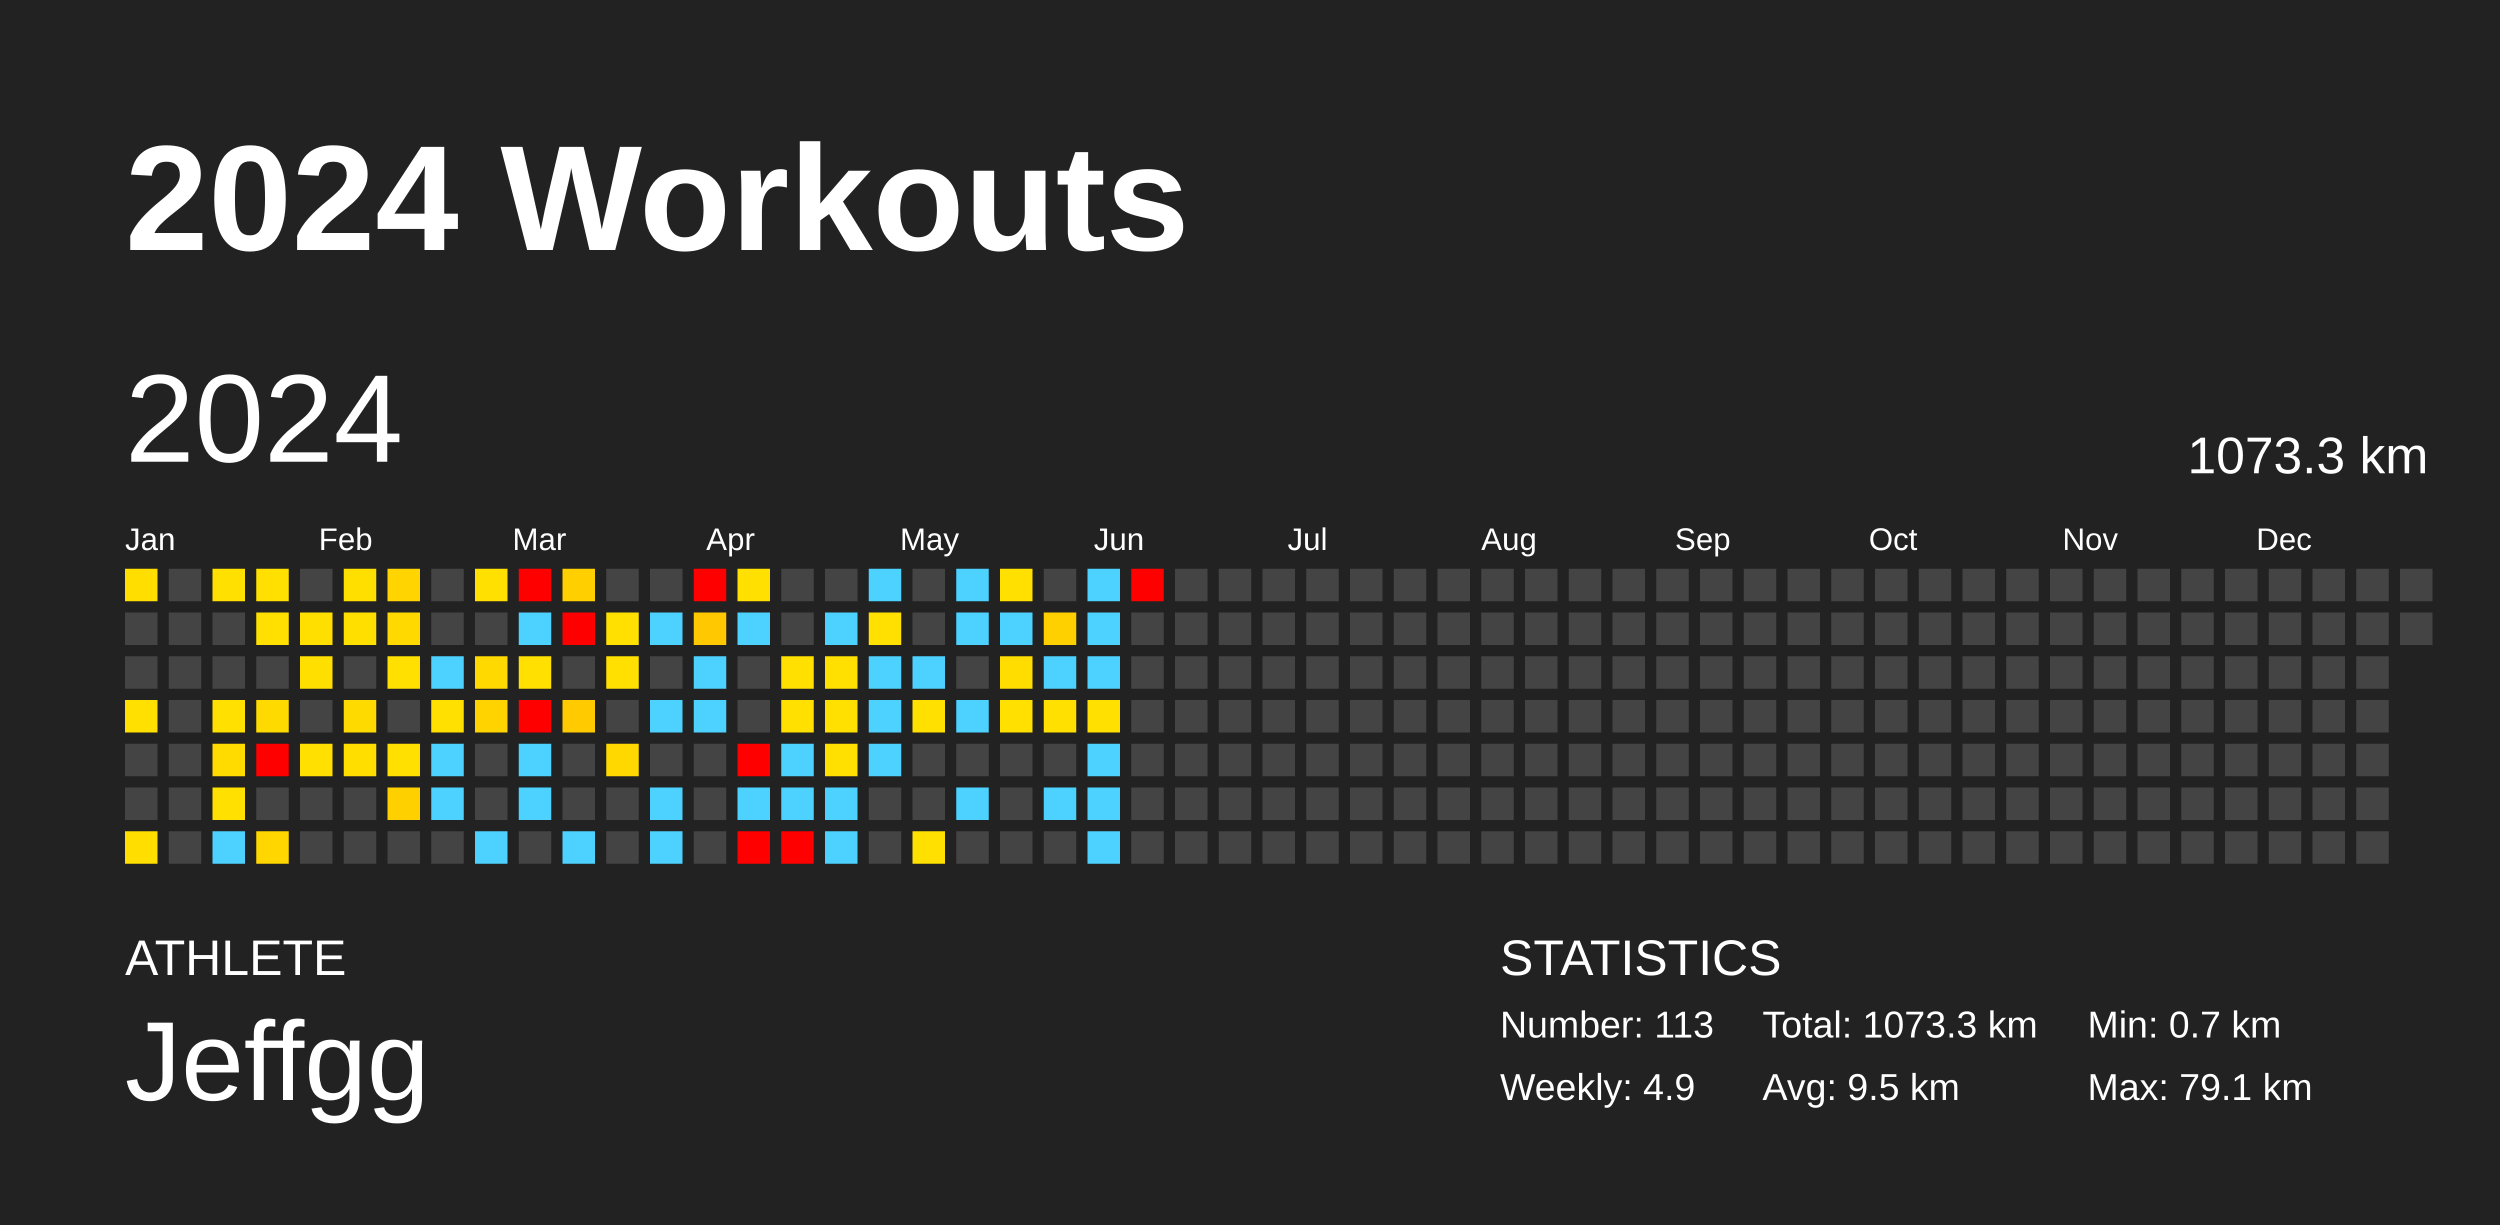
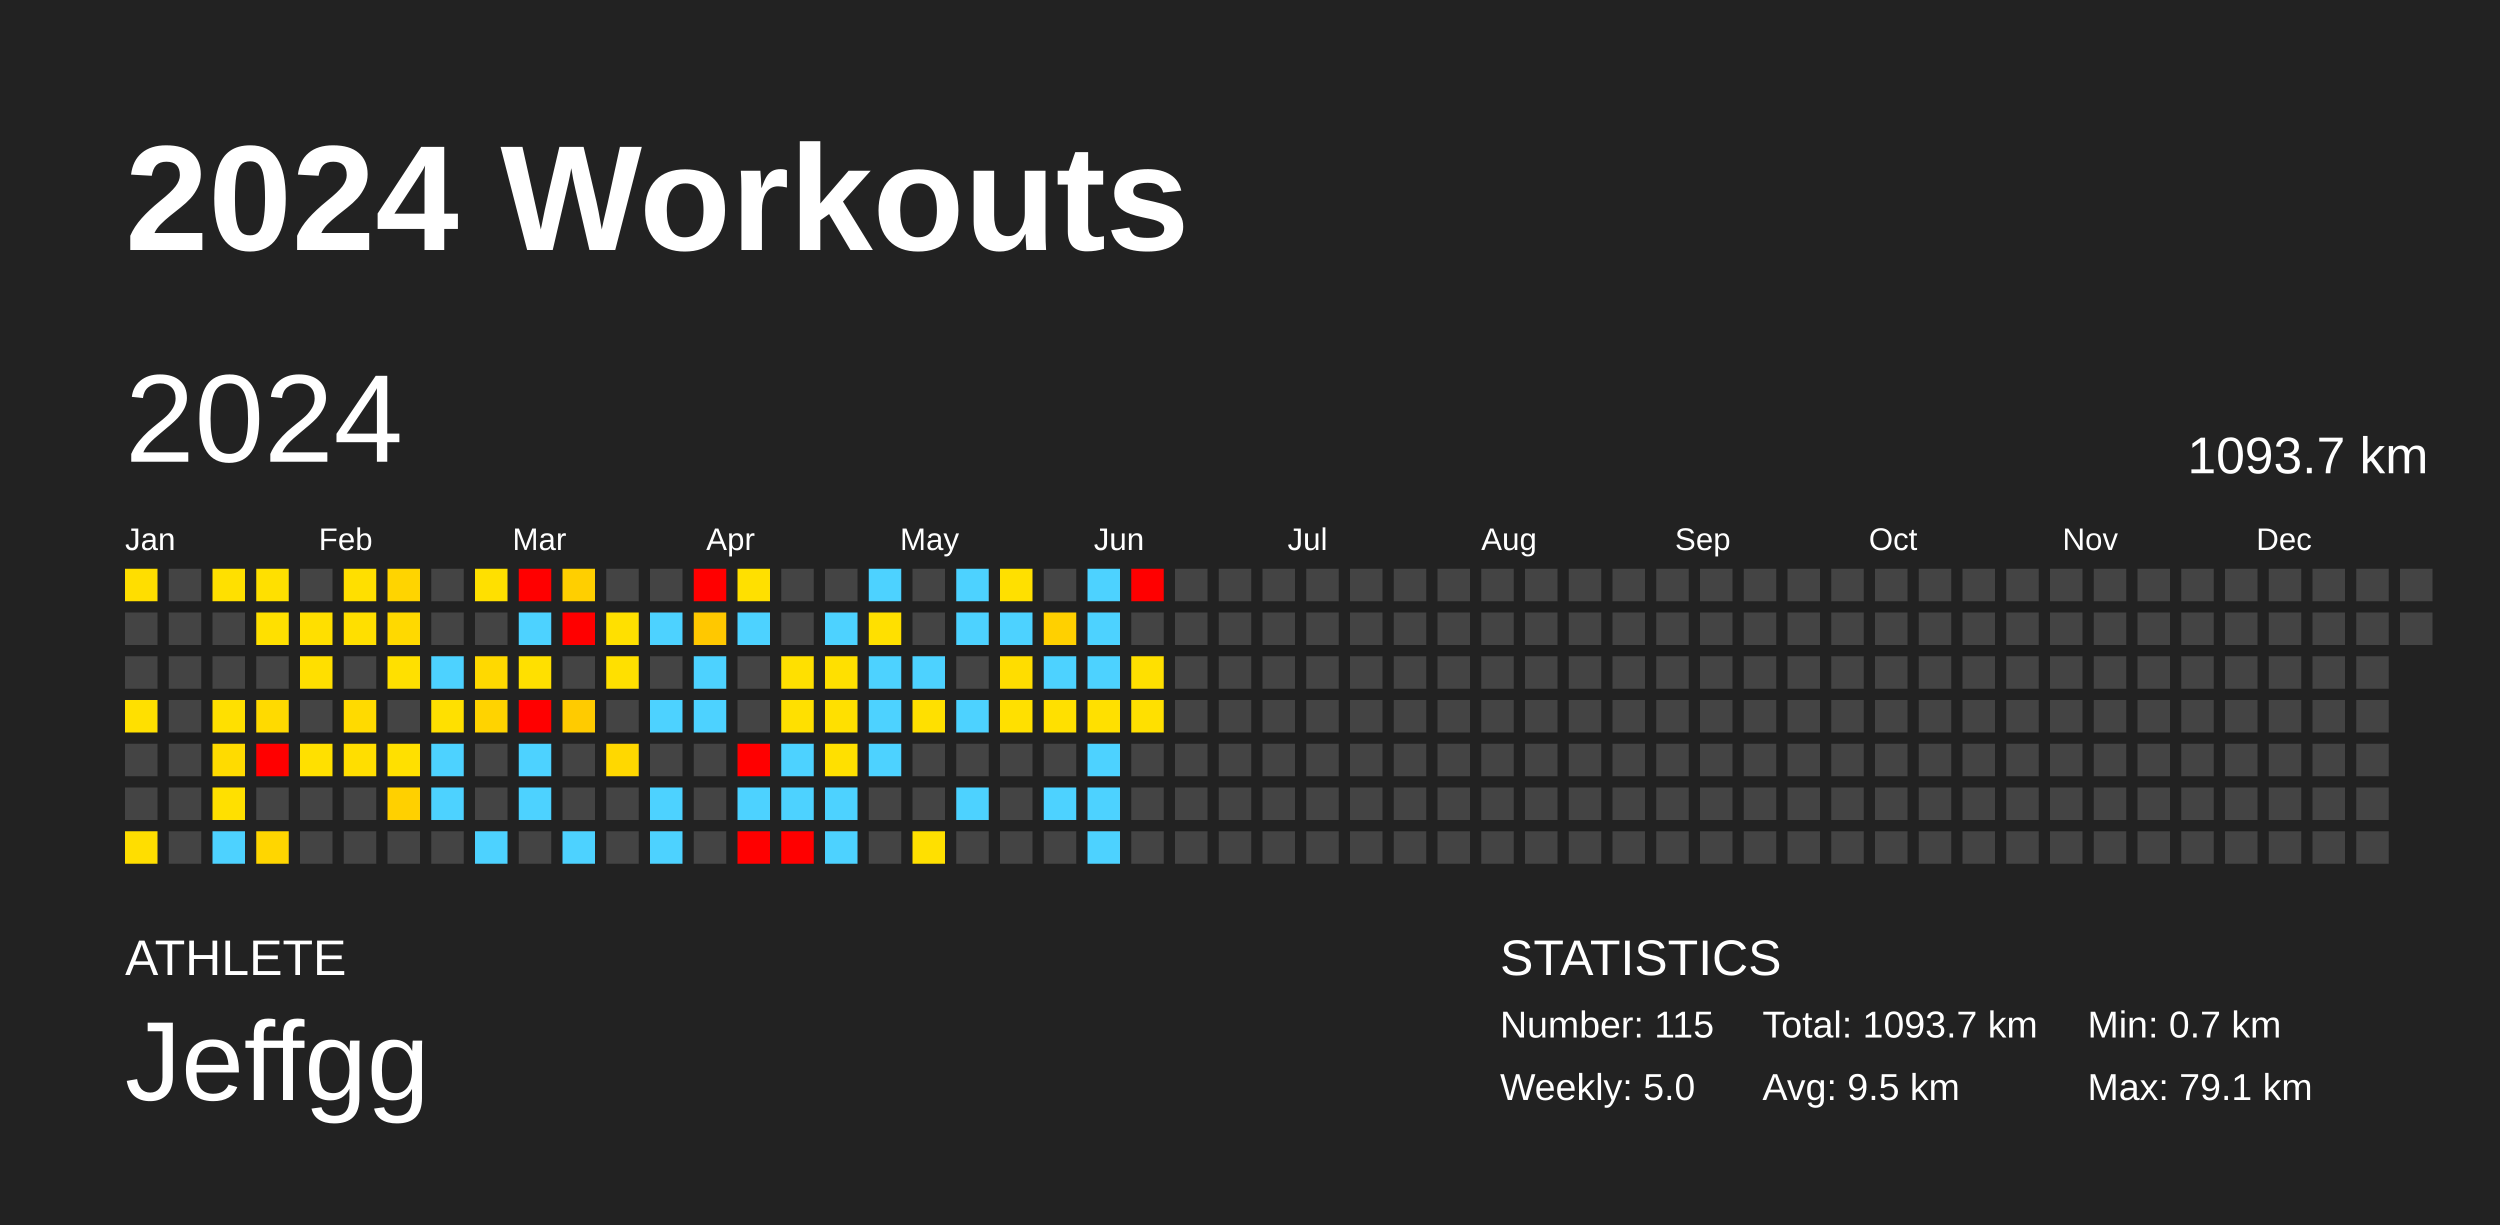
<svg xmlns="http://www.w3.org/2000/svg" baseProfile="full" height="98mm" version="1.1" viewBox="0,0,200,98" width="200mm">
  <defs />
  <rect fill="#222222" height="98" width="200" x="0" y="0" />
  <text fill="#FFFFFF" style="font-size:12px; font-family:Arial; font-weight:bold;" x="10" y="20">2024 Workouts</text>
  <text fill="#FFFFFF" style="font-size:4px; font-family:Arial" x="10" y="78">ATHLETE</text>
  <text fill="#FFFFFF" style="font-size:9px; font-family:Arial" x="10" y="88">Jeffgg</text>
  <text fill="#FFFFFF" style="font-size:4px; font-family:Arial" x="120" y="78">STATISTICS</text>
-   <text fill="#FFFFFF" style="font-size:3px; font-family:Arial" x="120" y="83">Number: 113</text>
-   <text fill="#FFFFFF" style="font-size:3px; font-family:Arial" x="120" y="88">Weekly: 4.9</text>
-   <text fill="#FFFFFF" style="font-size:3px; font-family:Arial" x="141" y="83">Total: 1073.3 km</text>
+   <text fill="#FFFFFF" style="font-size:3px; font-family:Arial" x="120" y="83">Number: 115</text>
+   <text fill="#FFFFFF" style="font-size:3px; font-family:Arial" x="120" y="88">Weekly: 5.0</text>
+   <text fill="#FFFFFF" style="font-size:3px; font-family:Arial" x="141" y="83">Total: 1093.7 km</text>
  <text fill="#FFFFFF" style="font-size:3px; font-family:Arial" x="141" y="88">Avg: 9.5 km</text>
  <text fill="#FFFFFF" style="font-size:3px; font-family:Arial" x="167" y="83">Min: 0.7 km</text>
  <text fill="#FFFFFF" style="font-size:3px; font-family:Arial" x="167" y="88">Max: 79.1 km</text>
  <text dominant-baseline="hanging" fill="#FFFFFF" style="font-size:10.0px; font-family:Arial;" x="10" y="30">2024</text>
-   <text dominant-baseline="hanging" fill="#FFFFFF" style="font-size:4.125px; font-family:Arial;" x="175" y="35">1073.3 km</text>
+   <text dominant-baseline="hanging" fill="#FFFFFF" style="font-size:4.125px; font-family:Arial;" x="175" y="35">1093.7 km</text>
  <text fill="#FFFFFF" style="font-size:2.5px; font-family:Arial" x="10.0" y="44">Jan</text>
  <text fill="#FFFFFF" style="font-size:2.5px; font-family:Arial" x="25.5" y="44">Feb</text>
  <text fill="#FFFFFF" style="font-size:2.5px; font-family:Arial" x="41.0" y="44">Mar</text>
  <text fill="#FFFFFF" style="font-size:2.5px; font-family:Arial" x="56.5" y="44">Apr</text>
  <text fill="#FFFFFF" style="font-size:2.5px; font-family:Arial" x="72.0" y="44">May</text>
  <text fill="#FFFFFF" style="font-size:2.5px; font-family:Arial" x="87.5" y="44">Jun</text>
  <text fill="#FFFFFF" style="font-size:2.5px; font-family:Arial" x="103.0" y="44">Jul</text>
  <text fill="#FFFFFF" style="font-size:2.5px; font-family:Arial" x="118.5" y="44">Aug</text>
  <text fill="#FFFFFF" style="font-size:2.5px; font-family:Arial" x="134.0" y="44">Sep</text>
  <text fill="#FFFFFF" style="font-size:2.5px; font-family:Arial" x="149.5" y="44">Oct</text>
  <text fill="#FFFFFF" style="font-size:2.5px; font-family:Arial" x="165.0" y="44">Nov</text>
  <text fill="#FFFFFF" style="font-size:2.5px; font-family:Arial" x="180.5" y="44">Dec</text>
  <rect fill="#ffde00" height="2.6" width="2.6" x="10.0" y="45.5" />
  <rect fill="#444444" height="2.6" width="2.6" x="10.0" y="49.0" />
  <rect fill="#444444" height="2.6" width="2.6" x="10.0" y="52.5" />
  <rect fill="#ffe000" height="2.6" width="2.6" x="10.0" y="56.0" />
  <rect fill="#444444" height="2.6" width="2.6" x="10.0" y="59.5" />
  <rect fill="#444444" height="2.6" width="2.6" x="10.0" y="63.0" />
  <rect fill="#ffde00" height="2.6" width="2.6" x="10.0" y="66.5" />
  <rect fill="#444444" height="2.6" width="2.6" x="13.5" y="45.5" />
  <rect fill="#444444" height="2.6" width="2.6" x="13.5" y="49.0" />
  <rect fill="#444444" height="2.6" width="2.6" x="13.5" y="52.5" />
  <rect fill="#444444" height="2.6" width="2.6" x="13.5" y="56.0" />
  <rect fill="#444444" height="2.6" width="2.6" x="13.5" y="59.5" />
  <rect fill="#444444" height="2.6" width="2.6" x="13.5" y="63.0" />
  <rect fill="#444444" height="2.6" width="2.6" x="13.5" y="66.5" />
  <rect fill="#ffe000" height="2.6" width="2.6" x="17.0" y="45.5" />
  <rect fill="#444444" height="2.6" width="2.6" x="17.0" y="49.0" />
  <rect fill="#444444" height="2.6" width="2.6" x="17.0" y="52.5" />
  <rect fill="#ffe000" height="2.6" width="2.6" x="17.0" y="56.0" />
  <rect fill="#ffdb00" height="2.6" width="2.6" x="17.0" y="59.5" />
  <rect fill="#ffe000" height="2.6" width="2.6" x="17.0" y="63.0" />
  <rect fill="#4dd2ff" height="2.6" width="2.6" x="17.0" y="66.5" />
  <rect fill="#ffe000" height="2.6" width="2.6" x="20.5" y="45.5" />
  <rect fill="#ffe000" height="2.6" width="2.6" x="20.5" y="49.0" />
  <rect fill="#444444" height="2.6" width="2.6" x="20.5" y="52.5" />
  <rect fill="#ffda00" height="2.6" width="2.6" x="20.5" y="56.0" />
  <rect fill="red" height="2.6" width="2.6" x="20.5" y="59.5" />
  <rect fill="#444444" height="2.6" width="2.6" x="20.5" y="63.0" />
  <rect fill="#ffd600" height="2.6" width="2.6" x="20.5" y="66.5" />
  <rect fill="#444444" height="2.6" width="2.6" x="24.0" y="45.5" />
  <rect fill="#ffdf00" height="2.6" width="2.6" x="24.0" y="49.0" />
  <rect fill="#ffdf00" height="2.6" width="2.6" x="24.0" y="52.5" />
  <rect fill="#444444" height="2.6" width="2.6" x="24.0" y="56.0" />
  <rect fill="#ffe000" height="2.6" width="2.6" x="24.0" y="59.5" />
  <rect fill="#444444" height="2.6" width="2.6" x="24.0" y="63.0" />
  <rect fill="#444444" height="2.6" width="2.6" x="24.0" y="66.5" />
  <rect fill="#ffdf00" height="2.6" width="2.6" x="27.5" y="45.5" />
  <rect fill="#ffdf00" height="2.6" width="2.6" x="27.5" y="49.0" />
  <rect fill="#444444" height="2.6" width="2.6" x="27.5" y="52.5" />
  <rect fill="#ffda00" height="2.6" width="2.6" x="27.5" y="56.0" />
  <rect fill="#ffde00" height="2.6" width="2.6" x="27.5" y="59.5" />
  <rect fill="#444444" height="2.6" width="2.6" x="27.5" y="63.0" />
  <rect fill="#444444" height="2.6" width="2.6" x="27.5" y="66.5" />
  <rect fill="#ffd400" height="2.6" width="2.6" x="31.0" y="45.5" />
  <rect fill="#ffd900" height="2.6" width="2.6" x="31.0" y="49.0" />
  <rect fill="#ffe000" height="2.6" width="2.6" x="31.0" y="52.5" />
  <rect fill="#444444" height="2.6" width="2.6" x="31.0" y="56.0" />
  <rect fill="#ffe000" height="2.6" width="2.6" x="31.0" y="59.5" />
  <rect fill="#ffd000" height="2.6" width="2.6" x="31.0" y="63.0" />
  <rect fill="#444444" height="2.6" width="2.6" x="31.0" y="66.5" />
  <rect fill="#444444" height="2.6" width="2.6" x="34.5" y="45.5" />
  <rect fill="#444444" height="2.6" width="2.6" x="34.5" y="49.0" />
  <rect fill="#4dd2ff" height="2.6" width="2.6" x="34.5" y="52.5" />
  <rect fill="#ffe000" height="2.6" width="2.6" x="34.5" y="56.0" />
  <rect fill="#4dd2ff" height="2.6" width="2.6" x="34.5" y="59.5" />
  <rect fill="#4dd2ff" height="2.6" width="2.6" x="34.5" y="63.0" />
  <rect fill="#444444" height="2.6" width="2.6" x="34.5" y="66.5" />
  <rect fill="#ffe000" height="2.6" width="2.6" x="38.0" y="45.5" />
  <rect fill="#444444" height="2.6" width="2.6" x="38.0" y="49.0" />
  <rect fill="#ffd900" height="2.6" width="2.6" x="38.0" y="52.5" />
  <rect fill="#ffd300" height="2.6" width="2.6" x="38.0" y="56.0" />
  <rect fill="#444444" height="2.6" width="2.6" x="38.0" y="59.5" />
  <rect fill="#444444" height="2.6" width="2.6" x="38.0" y="63.0" />
  <rect fill="#4dd2ff" height="2.6" width="2.6" x="38.0" y="66.5" />
  <rect fill="red" height="2.6" width="2.6" x="41.5" y="45.5" />
  <rect fill="#4dd2ff" height="2.6" width="2.6" x="41.5" y="49.0" />
  <rect fill="#ffe000" height="2.6" width="2.6" x="41.5" y="52.5" />
  <rect fill="red" height="2.6" width="2.6" x="41.5" y="56.0" />
  <rect fill="#4dd2ff" height="2.6" width="2.6" x="41.5" y="59.5" />
  <rect fill="#4dd2ff" height="2.6" width="2.6" x="41.5" y="63.0" />
  <rect fill="#444444" height="2.6" width="2.6" x="41.5" y="66.5" />
  <rect fill="#ffcf00" height="2.6" width="2.6" x="45.0" y="45.5" />
  <rect fill="red" height="2.6" width="2.6" x="45.0" y="49.0" />
  <rect fill="#444444" height="2.6" width="2.6" x="45.0" y="52.5" />
  <rect fill="#ffcb00" height="2.6" width="2.6" x="45.0" y="56.0" />
  <rect fill="#444444" height="2.6" width="2.6" x="45.0" y="59.5" />
  <rect fill="#444444" height="2.6" width="2.6" x="45.0" y="63.0" />
  <rect fill="#4dd2ff" height="2.6" width="2.6" x="45.0" y="66.5" />
  <rect fill="#444444" height="2.6" width="2.6" x="48.5" y="45.5" />
  <rect fill="#ffe000" height="2.6" width="2.6" x="48.5" y="49.0" />
  <rect fill="#ffe000" height="2.6" width="2.6" x="48.5" y="52.5" />
  <rect fill="#444444" height="2.6" width="2.6" x="48.5" y="56.0" />
  <rect fill="#ffd800" height="2.6" width="2.6" x="48.5" y="59.5" />
  <rect fill="#444444" height="2.6" width="2.6" x="48.5" y="63.0" />
  <rect fill="#444444" height="2.6" width="2.6" x="48.5" y="66.5" />
  <rect fill="#444444" height="2.6" width="2.6" x="52.0" y="45.5" />
  <rect fill="#4dd2ff" height="2.6" width="2.6" x="52.0" y="49.0" />
  <rect fill="#444444" height="2.6" width="2.6" x="52.0" y="52.5" />
  <rect fill="#4dd2ff" height="2.6" width="2.6" x="52.0" y="56.0" />
  <rect fill="#444444" height="2.6" width="2.6" x="52.0" y="59.5" />
  <rect fill="#4dd2ff" height="2.6" width="2.6" x="52.0" y="63.0" />
  <rect fill="#4dd2ff" height="2.6" width="2.6" x="52.0" y="66.5" />
  <rect fill="red" height="2.6" width="2.6" x="55.5" y="45.5" />
  <rect fill="#ffc800" height="2.6" width="2.6" x="55.5" y="49.0" />
  <rect fill="#4dd2ff" height="2.6" width="2.6" x="55.5" y="52.5" />
  <rect fill="#4dd2ff" height="2.6" width="2.6" x="55.5" y="56.0" />
  <rect fill="#444444" height="2.6" width="2.6" x="55.5" y="59.5" />
  <rect fill="#444444" height="2.6" width="2.6" x="55.5" y="63.0" />
  <rect fill="#444444" height="2.6" width="2.6" x="55.5" y="66.5" />
  <rect fill="#ffe000" height="2.6" width="2.6" x="59.0" y="45.5" />
  <rect fill="#4dd2ff" height="2.6" width="2.6" x="59.0" y="49.0" />
  <rect fill="#444444" height="2.6" width="2.6" x="59.0" y="52.5" />
  <rect fill="#444444" height="2.6" width="2.6" x="59.0" y="56.0" />
  <rect fill="red" height="2.6" width="2.6" x="59.0" y="59.5" />
  <rect fill="#4dd2ff" height="2.6" width="2.6" x="59.0" y="63.0" />
  <rect fill="red" height="2.6" width="2.6" x="59.0" y="66.5" />
  <rect fill="#444444" height="2.6" width="2.6" x="62.5" y="45.5" />
  <rect fill="#444444" height="2.6" width="2.6" x="62.5" y="49.0" />
  <rect fill="#ffe000" height="2.6" width="2.6" x="62.5" y="52.5" />
  <rect fill="#ffe000" height="2.6" width="2.6" x="62.5" y="56.0" />
  <rect fill="#4dd2ff" height="2.6" width="2.6" x="62.5" y="59.5" />
  <rect fill="#4dd2ff" height="2.6" width="2.6" x="62.5" y="63.0" />
  <rect fill="red" height="2.6" width="2.6" x="62.5" y="66.5" />
  <rect fill="#444444" height="2.6" width="2.6" x="66.0" y="45.5" />
  <rect fill="#4dd2ff" height="2.6" width="2.6" x="66.0" y="49.0" />
  <rect fill="#ffe000" height="2.6" width="2.6" x="66.0" y="52.5" />
  <rect fill="#ffe000" height="2.6" width="2.6" x="66.0" y="56.0" />
  <rect fill="#ffe000" height="2.6" width="2.6" x="66.0" y="59.5" />
  <rect fill="#4dd2ff" height="2.6" width="2.6" x="66.0" y="63.0" />
  <rect fill="#4dd2ff" height="2.6" width="2.6" x="66.0" y="66.5" />
  <rect fill="#4dd2ff" height="2.6" width="2.6" x="69.5" y="45.5" />
  <rect fill="#ffe000" height="2.6" width="2.6" x="69.5" y="49.0" />
  <rect fill="#4dd2ff" height="2.6" width="2.6" x="69.5" y="52.5" />
  <rect fill="#4dd2ff" height="2.6" width="2.6" x="69.5" y="56.0" />
  <rect fill="#4dd2ff" height="2.6" width="2.6" x="69.5" y="59.5" />
  <rect fill="#444444" height="2.6" width="2.6" x="69.5" y="63.0" />
  <rect fill="#444444" height="2.6" width="2.6" x="69.5" y="66.5" />
  <rect fill="#444444" height="2.6" width="2.6" x="73.0" y="45.5" />
  <rect fill="#444444" height="2.6" width="2.6" x="73.0" y="49.0" />
  <rect fill="#4dd2ff" height="2.6" width="2.6" x="73.0" y="52.5" />
  <rect fill="#ffe000" height="2.6" width="2.6" x="73.0" y="56.0" />
  <rect fill="#444444" height="2.6" width="2.6" x="73.0" y="59.5" />
  <rect fill="#444444" height="2.6" width="2.6" x="73.0" y="63.0" />
  <rect fill="#ffe000" height="2.6" width="2.6" x="73.0" y="66.5" />
  <rect fill="#4dd2ff" height="2.6" width="2.6" x="76.5" y="45.5" />
  <rect fill="#4dd2ff" height="2.6" width="2.6" x="76.5" y="49.0" />
  <rect fill="#444444" height="2.6" width="2.6" x="76.5" y="52.5" />
  <rect fill="#4dd2ff" height="2.6" width="2.6" x="76.5" y="56.0" />
  <rect fill="#444444" height="2.6" width="2.6" x="76.5" y="59.5" />
  <rect fill="#4dd2ff" height="2.6" width="2.6" x="76.5" y="63.0" />
  <rect fill="#444444" height="2.6" width="2.6" x="76.5" y="66.5" />
  <rect fill="#ffe000" height="2.6" width="2.6" x="80.0" y="45.5" />
  <rect fill="#4dd2ff" height="2.6" width="2.6" x="80.0" y="49.0" />
  <rect fill="#ffdd00" height="2.6" width="2.6" x="80.0" y="52.5" />
  <rect fill="#ffe000" height="2.6" width="2.6" x="80.0" y="56.0" />
  <rect fill="#444444" height="2.6" width="2.6" x="80.0" y="59.5" />
  <rect fill="#444444" height="2.6" width="2.6" x="80.0" y="63.0" />
  <rect fill="#444444" height="2.6" width="2.6" x="80.0" y="66.5" />
  <rect fill="#444444" height="2.6" width="2.6" x="83.5" y="45.5" />
  <rect fill="#ffd000" height="2.6" width="2.6" x="83.5" y="49.0" />
  <rect fill="#4dd2ff" height="2.6" width="2.6" x="83.5" y="52.5" />
  <rect fill="#ffe000" height="2.6" width="2.6" x="83.5" y="56.0" />
  <rect fill="#444444" height="2.6" width="2.6" x="83.5" y="59.5" />
  <rect fill="#4dd2ff" height="2.6" width="2.6" x="83.5" y="63.0" />
  <rect fill="#444444" height="2.6" width="2.6" x="83.5" y="66.5" />
  <rect fill="#4dd2ff" height="2.6" width="2.6" x="87.0" y="45.5" />
  <rect fill="#4dd2ff" height="2.6" width="2.6" x="87.0" y="49.0" />
  <rect fill="#4dd2ff" height="2.6" width="2.6" x="87.0" y="52.5" />
  <rect fill="#ffe000" height="2.6" width="2.6" x="87.0" y="56.0" />
  <rect fill="#4dd2ff" height="2.6" width="2.6" x="87.0" y="59.5" />
  <rect fill="#4dd2ff" height="2.6" width="2.6" x="87.0" y="63.0" />
  <rect fill="#4dd2ff" height="2.6" width="2.6" x="87.0" y="66.5" />
  <rect fill="red" height="2.6" width="2.6" x="90.5" y="45.5" />
  <rect fill="#444444" height="2.6" width="2.6" x="90.5" y="49.0" />
-   <rect fill="#444444" height="2.6" width="2.6" x="90.5" y="52.5" />
-   <rect fill="#444444" height="2.6" width="2.6" x="90.5" y="56.0" />
+   <rect fill="#ffe000" height="2.6" width="2.6" x="90.5" y="52.5" />
+   <rect fill="#ffe000" height="2.6" width="2.6" x="90.5" y="56.0" />
  <rect fill="#444444" height="2.6" width="2.6" x="90.5" y="59.5" />
  <rect fill="#444444" height="2.6" width="2.6" x="90.5" y="63.0" />
  <rect fill="#444444" height="2.6" width="2.6" x="90.5" y="66.5" />
  <rect fill="#444444" height="2.6" width="2.6" x="94.0" y="45.5" />
  <rect fill="#444444" height="2.6" width="2.6" x="94.0" y="49.0" />
  <rect fill="#444444" height="2.6" width="2.6" x="94.0" y="52.5" />
  <rect fill="#444444" height="2.6" width="2.6" x="94.0" y="56.0" />
  <rect fill="#444444" height="2.6" width="2.6" x="94.0" y="59.5" />
  <rect fill="#444444" height="2.6" width="2.6" x="94.0" y="63.0" />
  <rect fill="#444444" height="2.6" width="2.6" x="94.0" y="66.5" />
  <rect fill="#444444" height="2.6" width="2.6" x="97.5" y="45.5" />
  <rect fill="#444444" height="2.6" width="2.6" x="97.5" y="49.0" />
  <rect fill="#444444" height="2.6" width="2.6" x="97.5" y="52.5" />
  <rect fill="#444444" height="2.6" width="2.6" x="97.5" y="56.0" />
  <rect fill="#444444" height="2.6" width="2.6" x="97.5" y="59.5" />
  <rect fill="#444444" height="2.6" width="2.6" x="97.5" y="63.0" />
  <rect fill="#444444" height="2.6" width="2.6" x="97.5" y="66.5" />
  <rect fill="#444444" height="2.6" width="2.6" x="101.0" y="45.5" />
  <rect fill="#444444" height="2.6" width="2.6" x="101.0" y="49.0" />
  <rect fill="#444444" height="2.6" width="2.6" x="101.0" y="52.5" />
  <rect fill="#444444" height="2.6" width="2.6" x="101.0" y="56.0" />
  <rect fill="#444444" height="2.6" width="2.6" x="101.0" y="59.5" />
  <rect fill="#444444" height="2.6" width="2.6" x="101.0" y="63.0" />
  <rect fill="#444444" height="2.6" width="2.6" x="101.0" y="66.5" />
  <rect fill="#444444" height="2.6" width="2.6" x="104.5" y="45.5" />
  <rect fill="#444444" height="2.6" width="2.6" x="104.5" y="49.0" />
  <rect fill="#444444" height="2.6" width="2.6" x="104.5" y="52.5" />
  <rect fill="#444444" height="2.6" width="2.6" x="104.5" y="56.0" />
  <rect fill="#444444" height="2.6" width="2.6" x="104.5" y="59.5" />
  <rect fill="#444444" height="2.6" width="2.6" x="104.5" y="63.0" />
  <rect fill="#444444" height="2.6" width="2.6" x="104.5" y="66.5" />
  <rect fill="#444444" height="2.6" width="2.6" x="108.0" y="45.5" />
  <rect fill="#444444" height="2.6" width="2.6" x="108.0" y="49.0" />
  <rect fill="#444444" height="2.6" width="2.6" x="108.0" y="52.5" />
  <rect fill="#444444" height="2.6" width="2.6" x="108.0" y="56.0" />
  <rect fill="#444444" height="2.6" width="2.6" x="108.0" y="59.5" />
  <rect fill="#444444" height="2.6" width="2.6" x="108.0" y="63.0" />
  <rect fill="#444444" height="2.6" width="2.6" x="108.0" y="66.5" />
  <rect fill="#444444" height="2.6" width="2.6" x="111.5" y="45.5" />
  <rect fill="#444444" height="2.6" width="2.6" x="111.5" y="49.0" />
  <rect fill="#444444" height="2.6" width="2.6" x="111.5" y="52.5" />
  <rect fill="#444444" height="2.6" width="2.6" x="111.5" y="56.0" />
  <rect fill="#444444" height="2.6" width="2.6" x="111.5" y="59.5" />
  <rect fill="#444444" height="2.6" width="2.6" x="111.5" y="63.0" />
  <rect fill="#444444" height="2.6" width="2.6" x="111.5" y="66.5" />
  <rect fill="#444444" height="2.6" width="2.6" x="115.0" y="45.5" />
  <rect fill="#444444" height="2.6" width="2.6" x="115.0" y="49.0" />
  <rect fill="#444444" height="2.6" width="2.6" x="115.0" y="52.5" />
  <rect fill="#444444" height="2.6" width="2.6" x="115.0" y="56.0" />
  <rect fill="#444444" height="2.6" width="2.6" x="115.0" y="59.5" />
  <rect fill="#444444" height="2.6" width="2.6" x="115.0" y="63.0" />
  <rect fill="#444444" height="2.6" width="2.6" x="115.0" y="66.5" />
  <rect fill="#444444" height="2.6" width="2.6" x="118.5" y="45.5" />
  <rect fill="#444444" height="2.6" width="2.6" x="118.5" y="49.0" />
  <rect fill="#444444" height="2.6" width="2.6" x="118.5" y="52.5" />
  <rect fill="#444444" height="2.6" width="2.6" x="118.5" y="56.0" />
  <rect fill="#444444" height="2.6" width="2.6" x="118.5" y="59.5" />
  <rect fill="#444444" height="2.6" width="2.6" x="118.5" y="63.0" />
  <rect fill="#444444" height="2.6" width="2.6" x="118.5" y="66.5" />
  <rect fill="#444444" height="2.6" width="2.6" x="122.0" y="45.5" />
  <rect fill="#444444" height="2.6" width="2.6" x="122.0" y="49.0" />
  <rect fill="#444444" height="2.6" width="2.6" x="122.0" y="52.5" />
  <rect fill="#444444" height="2.6" width="2.6" x="122.0" y="56.0" />
  <rect fill="#444444" height="2.6" width="2.6" x="122.0" y="59.5" />
  <rect fill="#444444" height="2.6" width="2.6" x="122.0" y="63.0" />
  <rect fill="#444444" height="2.6" width="2.6" x="122.0" y="66.5" />
  <rect fill="#444444" height="2.6" width="2.6" x="125.5" y="45.5" />
  <rect fill="#444444" height="2.6" width="2.6" x="125.5" y="49.0" />
  <rect fill="#444444" height="2.6" width="2.6" x="125.5" y="52.5" />
  <rect fill="#444444" height="2.6" width="2.6" x="125.5" y="56.0" />
  <rect fill="#444444" height="2.6" width="2.6" x="125.5" y="59.5" />
  <rect fill="#444444" height="2.6" width="2.6" x="125.5" y="63.0" />
  <rect fill="#444444" height="2.6" width="2.6" x="125.5" y="66.5" />
  <rect fill="#444444" height="2.6" width="2.6" x="129.0" y="45.5" />
  <rect fill="#444444" height="2.6" width="2.6" x="129.0" y="49.0" />
  <rect fill="#444444" height="2.6" width="2.6" x="129.0" y="52.5" />
  <rect fill="#444444" height="2.6" width="2.6" x="129.0" y="56.0" />
  <rect fill="#444444" height="2.6" width="2.6" x="129.0" y="59.5" />
  <rect fill="#444444" height="2.6" width="2.6" x="129.0" y="63.0" />
  <rect fill="#444444" height="2.6" width="2.6" x="129.0" y="66.5" />
  <rect fill="#444444" height="2.6" width="2.6" x="132.5" y="45.5" />
  <rect fill="#444444" height="2.6" width="2.6" x="132.5" y="49.0" />
  <rect fill="#444444" height="2.6" width="2.6" x="132.5" y="52.5" />
  <rect fill="#444444" height="2.6" width="2.6" x="132.5" y="56.0" />
  <rect fill="#444444" height="2.6" width="2.6" x="132.5" y="59.5" />
  <rect fill="#444444" height="2.6" width="2.6" x="132.5" y="63.0" />
  <rect fill="#444444" height="2.6" width="2.6" x="132.5" y="66.5" />
  <rect fill="#444444" height="2.6" width="2.6" x="136.0" y="45.5" />
  <rect fill="#444444" height="2.6" width="2.6" x="136.0" y="49.0" />
  <rect fill="#444444" height="2.6" width="2.6" x="136.0" y="52.5" />
  <rect fill="#444444" height="2.6" width="2.6" x="136.0" y="56.0" />
  <rect fill="#444444" height="2.6" width="2.6" x="136.0" y="59.5" />
  <rect fill="#444444" height="2.6" width="2.6" x="136.0" y="63.0" />
  <rect fill="#444444" height="2.6" width="2.6" x="136.0" y="66.5" />
  <rect fill="#444444" height="2.6" width="2.6" x="139.5" y="45.5" />
  <rect fill="#444444" height="2.6" width="2.6" x="139.5" y="49.0" />
  <rect fill="#444444" height="2.6" width="2.6" x="139.5" y="52.5" />
  <rect fill="#444444" height="2.6" width="2.6" x="139.5" y="56.0" />
  <rect fill="#444444" height="2.6" width="2.6" x="139.5" y="59.5" />
  <rect fill="#444444" height="2.6" width="2.6" x="139.5" y="63.0" />
  <rect fill="#444444" height="2.6" width="2.6" x="139.5" y="66.5" />
  <rect fill="#444444" height="2.6" width="2.6" x="143.0" y="45.5" />
  <rect fill="#444444" height="2.6" width="2.6" x="143.0" y="49.0" />
  <rect fill="#444444" height="2.6" width="2.6" x="143.0" y="52.5" />
  <rect fill="#444444" height="2.6" width="2.6" x="143.0" y="56.0" />
  <rect fill="#444444" height="2.6" width="2.6" x="143.0" y="59.5" />
  <rect fill="#444444" height="2.6" width="2.6" x="143.0" y="63.0" />
  <rect fill="#444444" height="2.6" width="2.6" x="143.0" y="66.5" />
  <rect fill="#444444" height="2.6" width="2.6" x="146.5" y="45.5" />
  <rect fill="#444444" height="2.6" width="2.6" x="146.5" y="49.0" />
  <rect fill="#444444" height="2.6" width="2.6" x="146.5" y="52.5" />
  <rect fill="#444444" height="2.6" width="2.6" x="146.5" y="56.0" />
  <rect fill="#444444" height="2.6" width="2.6" x="146.5" y="59.5" />
  <rect fill="#444444" height="2.6" width="2.6" x="146.5" y="63.0" />
  <rect fill="#444444" height="2.6" width="2.6" x="146.5" y="66.5" />
  <rect fill="#444444" height="2.6" width="2.6" x="150.0" y="45.5" />
  <rect fill="#444444" height="2.6" width="2.6" x="150.0" y="49.0" />
  <rect fill="#444444" height="2.6" width="2.6" x="150.0" y="52.5" />
  <rect fill="#444444" height="2.6" width="2.6" x="150.0" y="56.0" />
  <rect fill="#444444" height="2.6" width="2.6" x="150.0" y="59.5" />
  <rect fill="#444444" height="2.6" width="2.6" x="150.0" y="63.0" />
  <rect fill="#444444" height="2.6" width="2.6" x="150.0" y="66.5" />
  <rect fill="#444444" height="2.6" width="2.6" x="153.5" y="45.5" />
  <rect fill="#444444" height="2.6" width="2.6" x="153.5" y="49.0" />
  <rect fill="#444444" height="2.6" width="2.6" x="153.5" y="52.5" />
  <rect fill="#444444" height="2.6" width="2.6" x="153.5" y="56.0" />
  <rect fill="#444444" height="2.6" width="2.6" x="153.5" y="59.5" />
  <rect fill="#444444" height="2.6" width="2.6" x="153.5" y="63.0" />
  <rect fill="#444444" height="2.6" width="2.6" x="153.5" y="66.5" />
  <rect fill="#444444" height="2.6" width="2.6" x="157.0" y="45.5" />
  <rect fill="#444444" height="2.6" width="2.6" x="157.0" y="49.0" />
  <rect fill="#444444" height="2.6" width="2.6" x="157.0" y="52.5" />
  <rect fill="#444444" height="2.6" width="2.6" x="157.0" y="56.0" />
  <rect fill="#444444" height="2.6" width="2.6" x="157.0" y="59.5" />
  <rect fill="#444444" height="2.6" width="2.6" x="157.0" y="63.0" />
  <rect fill="#444444" height="2.6" width="2.6" x="157.0" y="66.5" />
  <rect fill="#444444" height="2.6" width="2.6" x="160.5" y="45.5" />
  <rect fill="#444444" height="2.6" width="2.6" x="160.5" y="49.0" />
  <rect fill="#444444" height="2.6" width="2.6" x="160.5" y="52.5" />
  <rect fill="#444444" height="2.6" width="2.6" x="160.5" y="56.0" />
  <rect fill="#444444" height="2.6" width="2.6" x="160.5" y="59.5" />
  <rect fill="#444444" height="2.6" width="2.6" x="160.5" y="63.0" />
  <rect fill="#444444" height="2.6" width="2.6" x="160.5" y="66.5" />
  <rect fill="#444444" height="2.6" width="2.6" x="164.0" y="45.5" />
  <rect fill="#444444" height="2.6" width="2.6" x="164.0" y="49.0" />
  <rect fill="#444444" height="2.6" width="2.6" x="164.0" y="52.5" />
  <rect fill="#444444" height="2.6" width="2.6" x="164.0" y="56.0" />
  <rect fill="#444444" height="2.6" width="2.6" x="164.0" y="59.5" />
  <rect fill="#444444" height="2.6" width="2.6" x="164.0" y="63.0" />
  <rect fill="#444444" height="2.6" width="2.6" x="164.0" y="66.5" />
  <rect fill="#444444" height="2.6" width="2.6" x="167.5" y="45.5" />
  <rect fill="#444444" height="2.6" width="2.6" x="167.5" y="49.0" />
  <rect fill="#444444" height="2.6" width="2.6" x="167.5" y="52.5" />
  <rect fill="#444444" height="2.6" width="2.6" x="167.5" y="56.0" />
  <rect fill="#444444" height="2.6" width="2.6" x="167.5" y="59.5" />
  <rect fill="#444444" height="2.6" width="2.6" x="167.5" y="63.0" />
  <rect fill="#444444" height="2.6" width="2.6" x="167.5" y="66.5" />
  <rect fill="#444444" height="2.6" width="2.6" x="171.0" y="45.5" />
  <rect fill="#444444" height="2.6" width="2.6" x="171.0" y="49.0" />
  <rect fill="#444444" height="2.6" width="2.6" x="171.0" y="52.5" />
  <rect fill="#444444" height="2.6" width="2.6" x="171.0" y="56.0" />
  <rect fill="#444444" height="2.6" width="2.6" x="171.0" y="59.5" />
  <rect fill="#444444" height="2.6" width="2.6" x="171.0" y="63.0" />
  <rect fill="#444444" height="2.6" width="2.6" x="171.0" y="66.5" />
  <rect fill="#444444" height="2.6" width="2.6" x="174.5" y="45.5" />
  <rect fill="#444444" height="2.6" width="2.6" x="174.5" y="49.0" />
  <rect fill="#444444" height="2.6" width="2.6" x="174.5" y="52.5" />
  <rect fill="#444444" height="2.6" width="2.6" x="174.5" y="56.0" />
  <rect fill="#444444" height="2.6" width="2.6" x="174.5" y="59.5" />
  <rect fill="#444444" height="2.6" width="2.6" x="174.5" y="63.0" />
  <rect fill="#444444" height="2.6" width="2.6" x="174.5" y="66.5" />
  <rect fill="#444444" height="2.6" width="2.6" x="178.0" y="45.5" />
  <rect fill="#444444" height="2.6" width="2.6" x="178.0" y="49.0" />
  <rect fill="#444444" height="2.6" width="2.6" x="178.0" y="52.5" />
  <rect fill="#444444" height="2.6" width="2.6" x="178.0" y="56.0" />
  <rect fill="#444444" height="2.6" width="2.6" x="178.0" y="59.5" />
  <rect fill="#444444" height="2.6" width="2.6" x="178.0" y="63.0" />
  <rect fill="#444444" height="2.6" width="2.6" x="178.0" y="66.5" />
  <rect fill="#444444" height="2.6" width="2.6" x="181.5" y="45.5" />
  <rect fill="#444444" height="2.6" width="2.6" x="181.5" y="49.0" />
  <rect fill="#444444" height="2.6" width="2.6" x="181.5" y="52.5" />
  <rect fill="#444444" height="2.6" width="2.6" x="181.5" y="56.0" />
  <rect fill="#444444" height="2.6" width="2.6" x="181.5" y="59.5" />
  <rect fill="#444444" height="2.6" width="2.6" x="181.5" y="63.0" />
  <rect fill="#444444" height="2.6" width="2.6" x="181.5" y="66.5" />
  <rect fill="#444444" height="2.6" width="2.6" x="185.0" y="45.5" />
  <rect fill="#444444" height="2.6" width="2.6" x="185.0" y="49.0" />
  <rect fill="#444444" height="2.6" width="2.6" x="185.0" y="52.5" />
  <rect fill="#444444" height="2.6" width="2.6" x="185.0" y="56.0" />
  <rect fill="#444444" height="2.6" width="2.6" x="185.0" y="59.5" />
  <rect fill="#444444" height="2.6" width="2.6" x="185.0" y="63.0" />
  <rect fill="#444444" height="2.6" width="2.6" x="185.0" y="66.5" />
  <rect fill="#444444" height="2.6" width="2.6" x="188.5" y="45.5" />
  <rect fill="#444444" height="2.6" width="2.6" x="188.5" y="49.0" />
  <rect fill="#444444" height="2.6" width="2.6" x="188.5" y="52.5" />
  <rect fill="#444444" height="2.6" width="2.6" x="188.5" y="56.0" />
  <rect fill="#444444" height="2.6" width="2.6" x="188.5" y="59.5" />
  <rect fill="#444444" height="2.6" width="2.6" x="188.5" y="63.0" />
  <rect fill="#444444" height="2.6" width="2.6" x="188.5" y="66.5" />
  <rect fill="#444444" height="2.6" width="2.6" x="192.0" y="45.5" />
  <rect fill="#444444" height="2.6" width="2.6" x="192.0" y="49.0" />
</svg>
